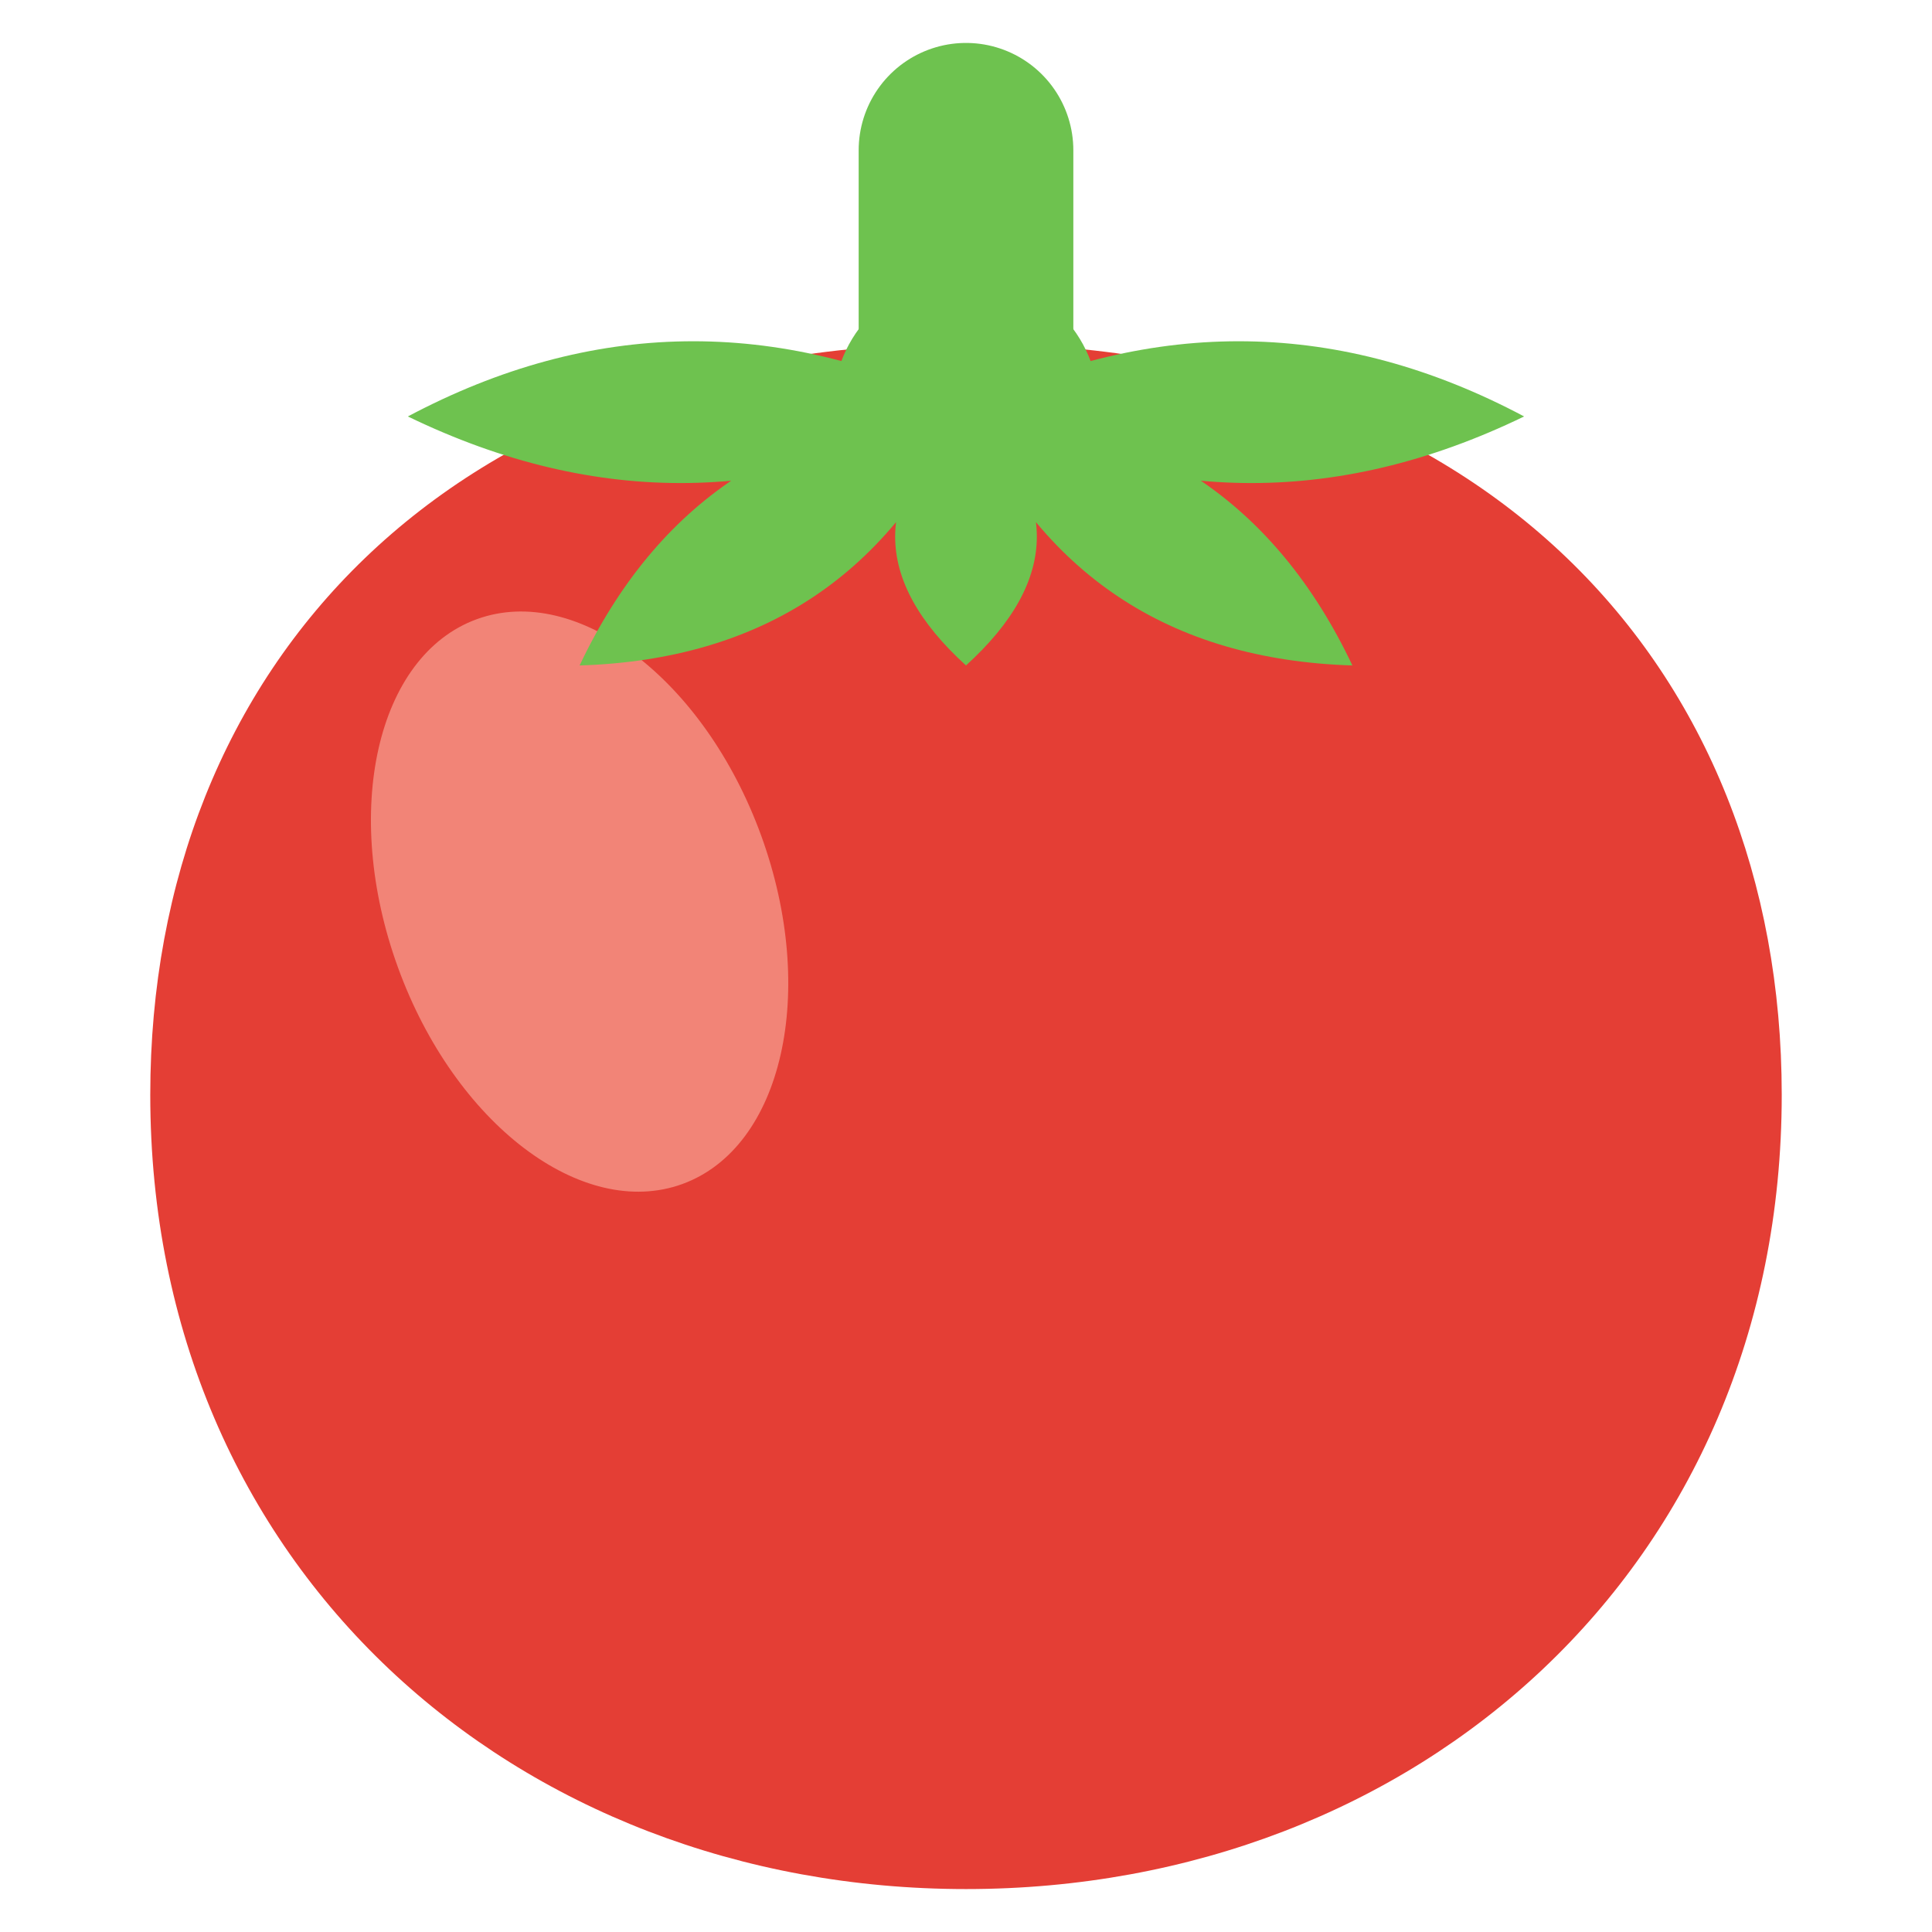
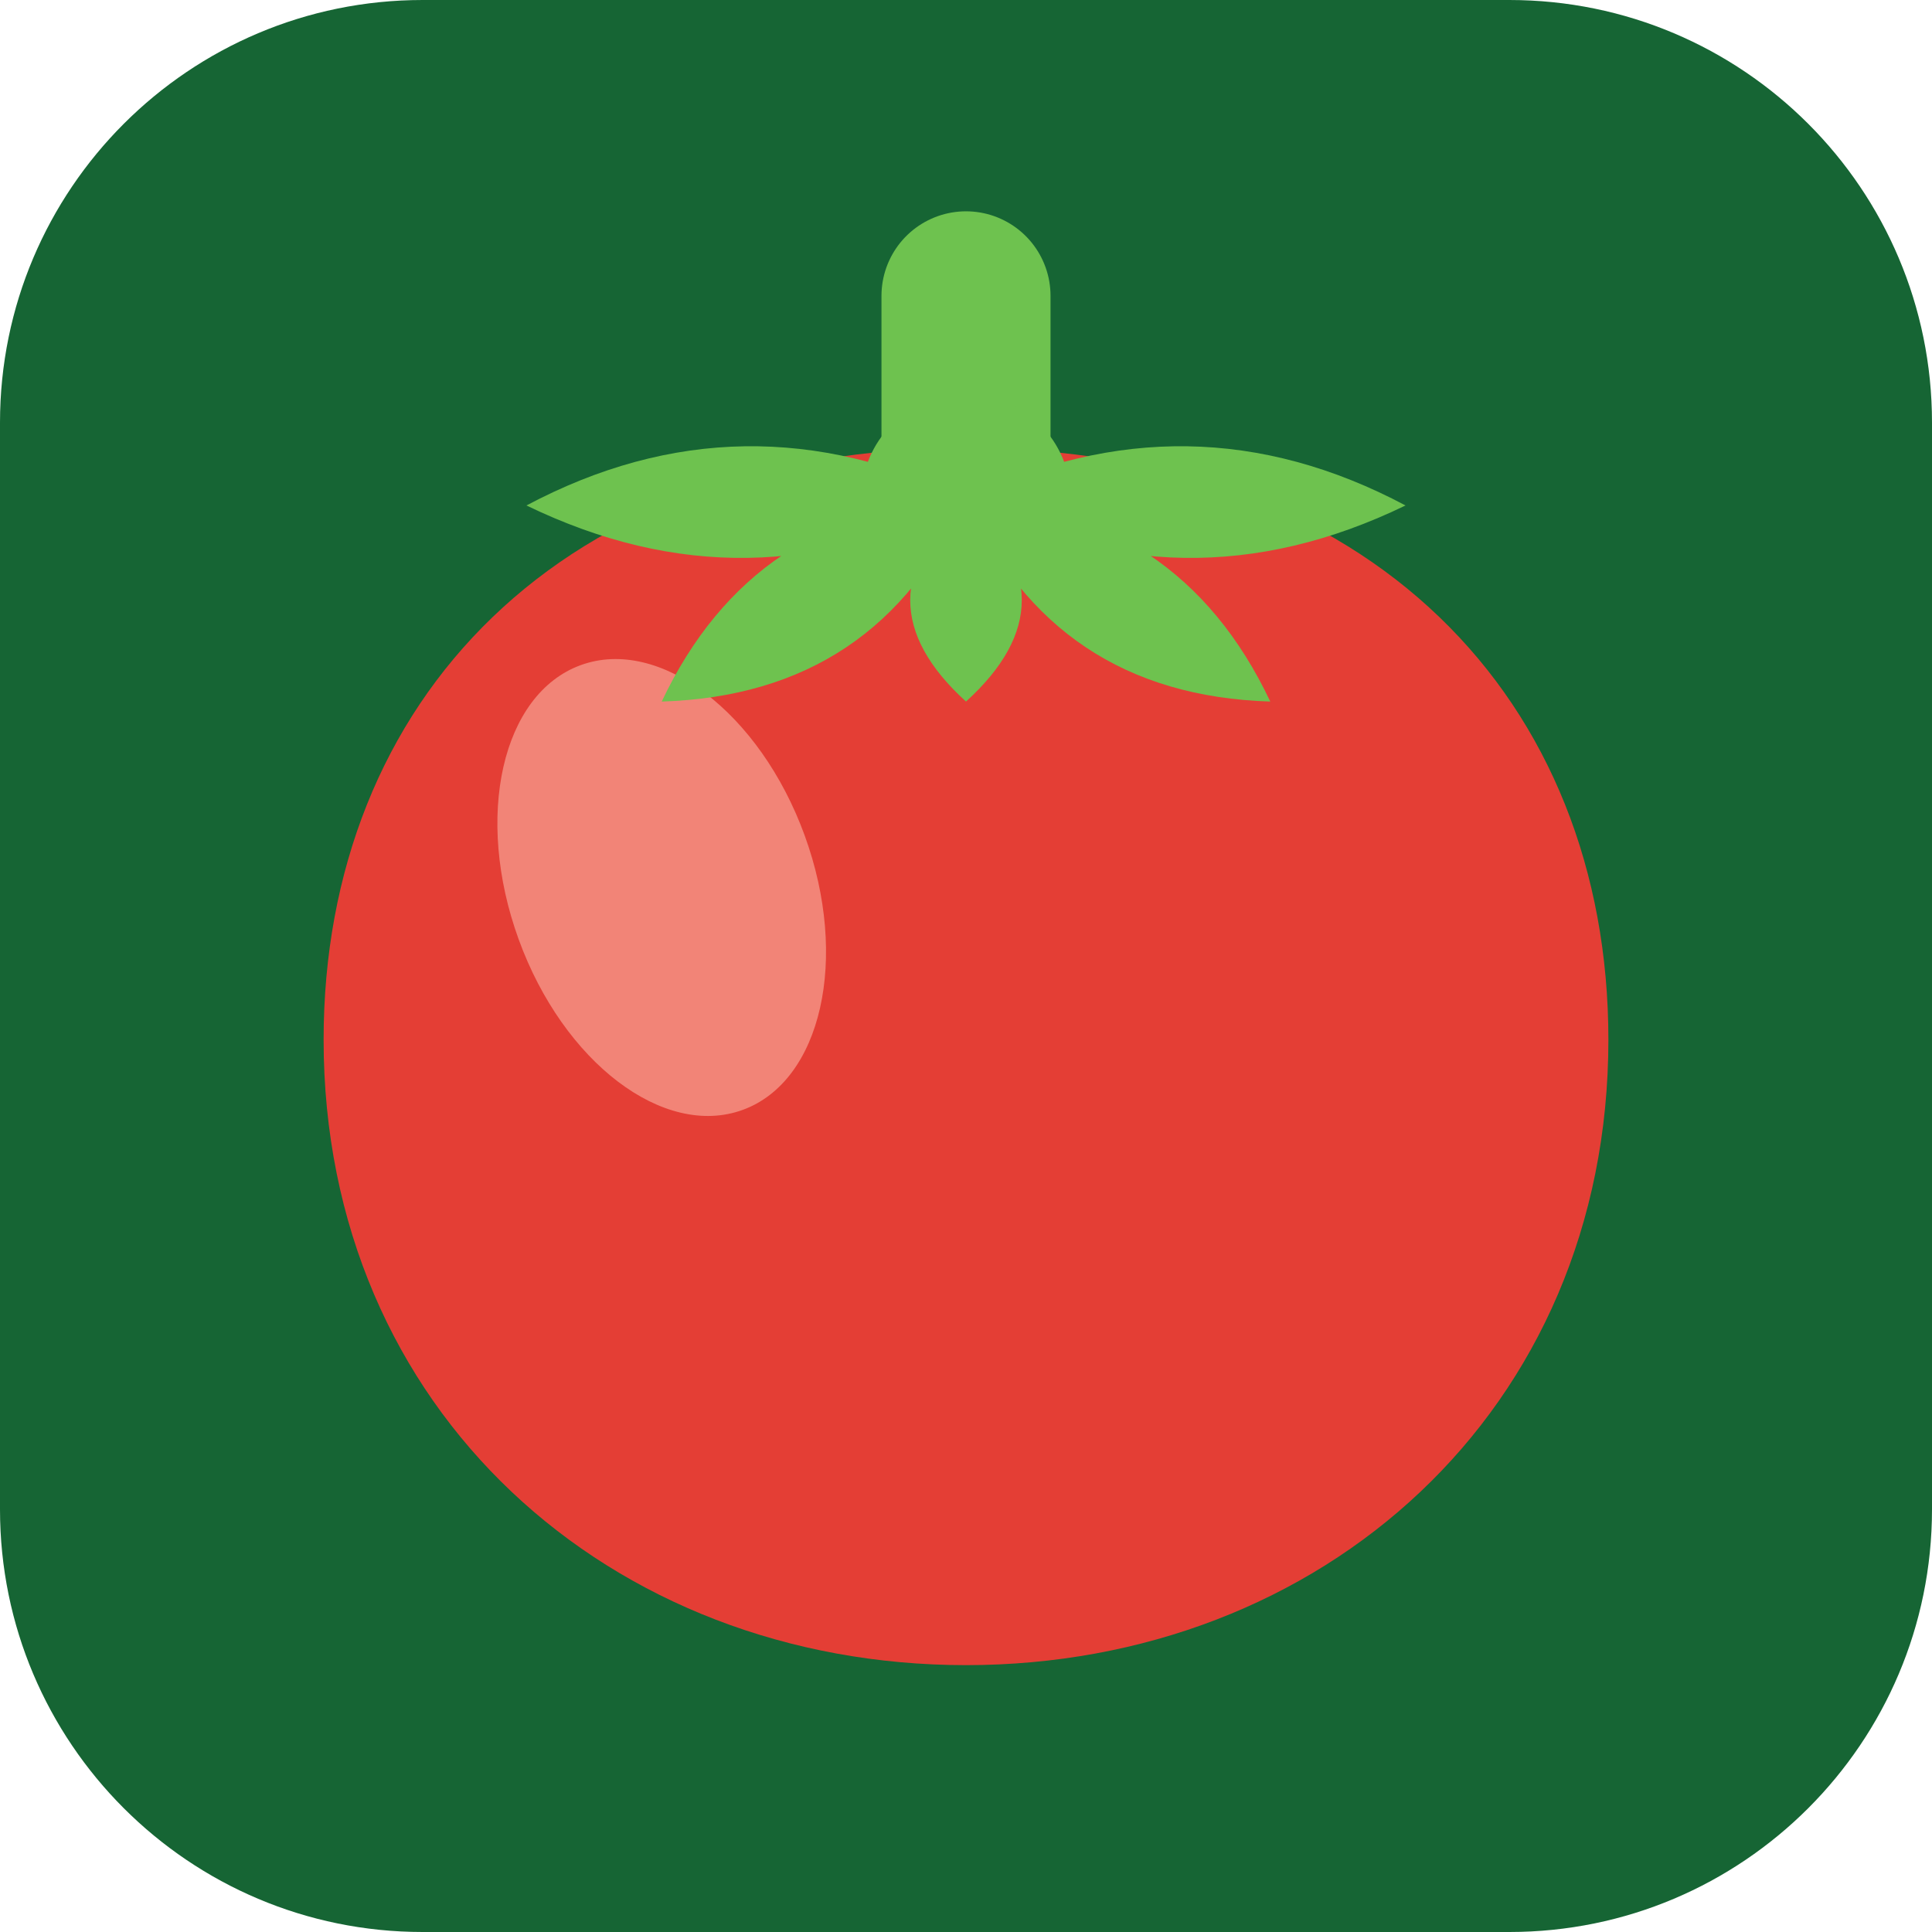
- <svg xmlns="http://www.w3.org/2000/svg" viewBox="9.5 13 45 45" role="img" aria-label="Class Grocery">
-   <g>
-     <path d="M32 23.5V16.5" stroke="#6ec24f" stroke-width="5" stroke-linecap="round" />
-     <path d="M32 21C44 21 51 28.5 51 38.5 51 49.5 42.5 57 32 57 21.5 57 13 49.5 13 38.5 13 28.5 20 21 32 21Z" fill="#e43e35" />
-     <ellipse cx="23" cy="34" rx="4.5" ry="7" transform="rotate(-20 23 34)" fill="#f8a293" opacity=".7" />
-     <path d="M32 22.5Q25.4 19.3 19 22.7Q25.6 25.9 32 22.5ZM32 22.5Q38.4 25.9 45 22.7Q38.6 19.3 32 22.5ZM32 22.5Q25.7 22.8 23 28.5Q29.4 28.3 32 22.5ZM32 22.5Q34.6 28.3 41 28.5Q38.3 22.8 32 22.5ZM32 22.5Q28.7 25.5 32 28.5Q35.3 25.5 32 22.5Z" fill="#6ec24f" />
-     <circle cx="32" cy="22.5" r="3.1" fill="#6ec24f" />
+ <svg xmlns="http://www.w3.org/2000/svg" viewBox="0 0 64 64" role="img" aria-label="Class Grocery">
+   <rect width="64" height="64" rx="14" fill="#166534" />
+   <g transform="translate(0 -4)">
+     <g transform="translate(32 39) scale(1.12) translate(-32 -39)">
+       <path d="M32 23.5V16.5" stroke="#6ec24f" stroke-width="5" stroke-linecap="round" />
+       <path d="M32 21C44 21 51 28.5 51 38.5 51 49.5 42.5 57 32 57 21.5 57 13 49.5 13 38.5 13 28.5 20 21 32 21Z" fill="#e43e35" />
+       <ellipse cx="23" cy="34" rx="4.5" ry="7" transform="rotate(-20 23 34)" fill="#f8a293" opacity=".7" />
+       <path d="M32 22.5Q25.4 19.3 19 22.7Q25.6 25.9 32 22.5ZM32 22.5Q38.4 25.9 45 22.7Q38.6 19.3 32 22.5ZM32 22.5Q25.7 22.8 23 28.5Q29.4 28.3 32 22.5ZM32 22.5Q34.6 28.3 41 28.5Q38.3 22.8 32 22.5ZM32 22.5Q28.7 25.5 32 28.5Q35.3 25.5 32 22.5Z" fill="#6ec24f" />
+       <circle cx="32" cy="22.5" r="3.1" fill="#6ec24f" />
+     </g>
  </g>
</svg>
